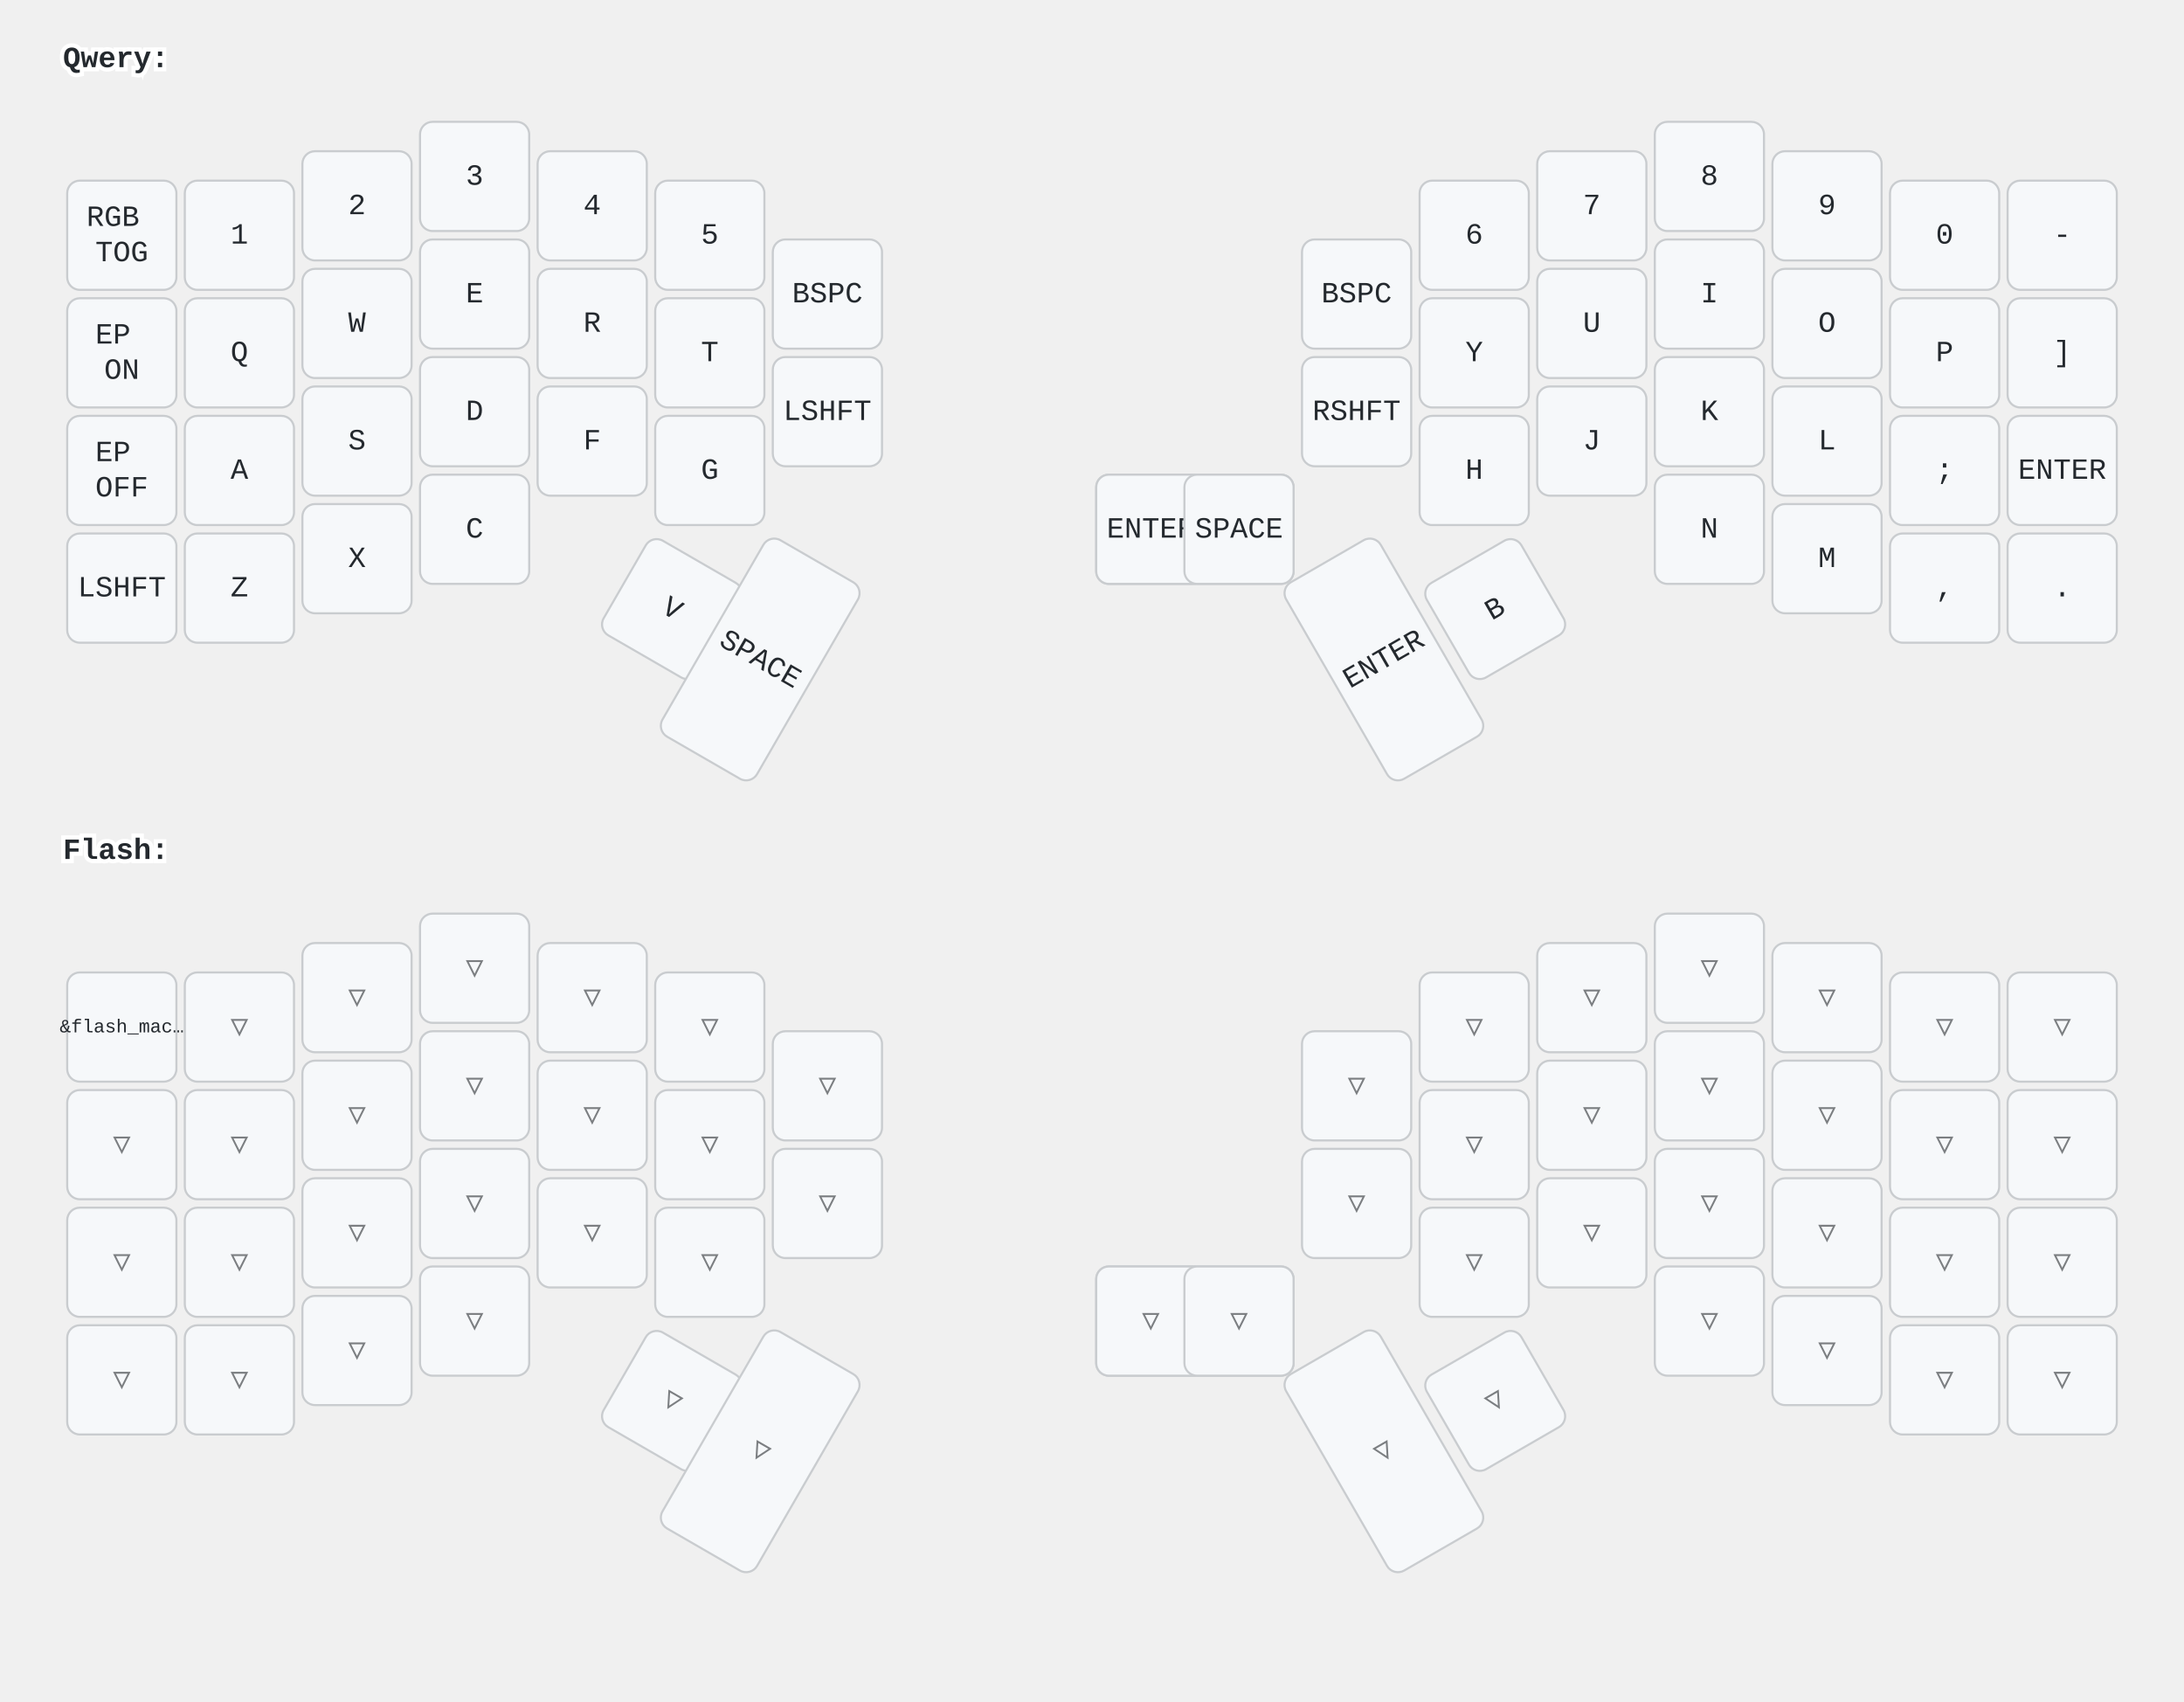
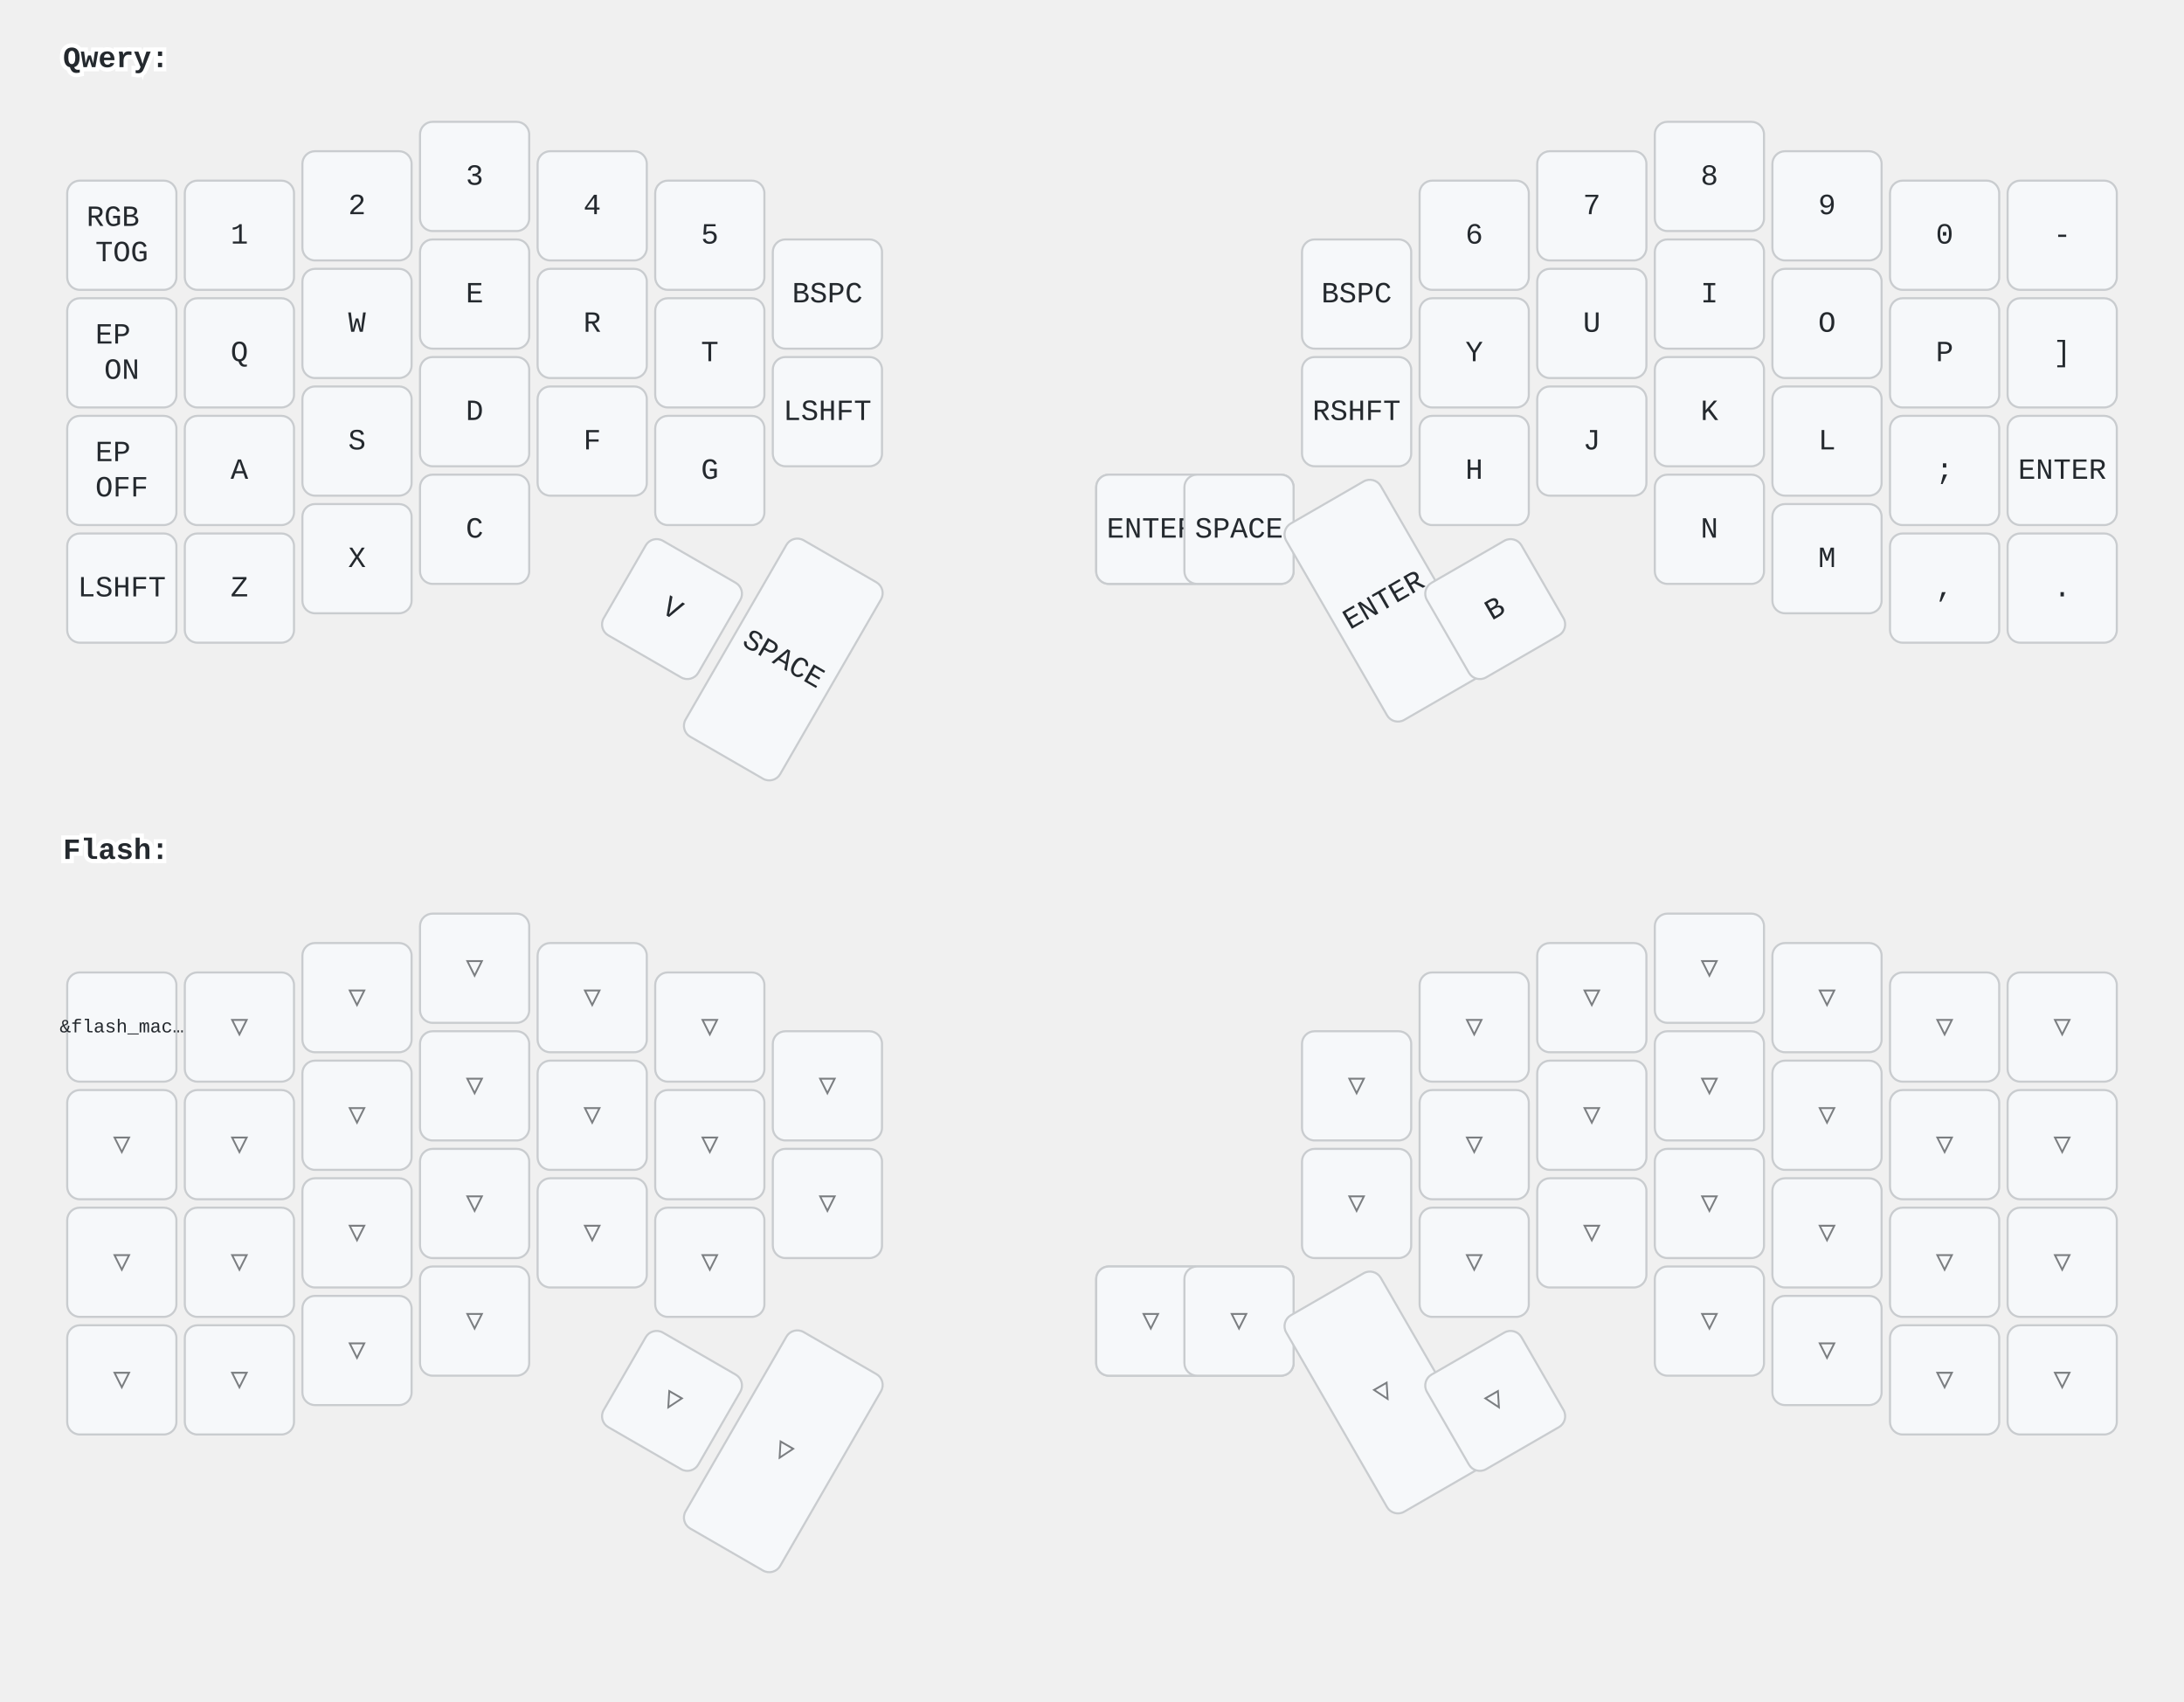
<svg xmlns="http://www.w3.org/2000/svg" width="1040" height="810" viewBox="0 0 1040 810" class="keymap">
  <style>/* inherit to force styles through use tags */
svg path {
    fill: inherit;
}

/* font and background color specifications */
svg.keymap {
    font-family: SFMono-Regular,Consolas,Liberation Mono,Menlo,monospace;
    font-size: 14px;
    font-kerning: normal;
    text-rendering: optimizeLegibility;
    fill: #24292e;
}

/* default key styling */
rect.key {
    fill: #f6f8fa;
}

rect.key, rect.combo {
    stroke: #c9cccf;
    stroke-width: 1;
}

/* default key side styling, only used is draw_key_sides is set */
rect.side {
    filter: brightness(90%);
}

/* color accent for combo boxes */
rect.combo, rect.combo-separate {
    fill: #cdf;
}

/* color accent for held keys */
rect.held, rect.combo.held {
    fill: #fdd;
}

/* color accent for ghost (optional) keys */
rect.ghost, rect.combo.ghost {
    stroke-dasharray: 4, 4;
    stroke-width: 2;
}

text {
    text-anchor: middle;
    dominant-baseline: middle;
}

/* styling for layer labels */
text.label {
    font-weight: bold;
    text-anchor: start;
    stroke: white;
    stroke-width: 4;
    paint-order: stroke;
}

/* styling for optional footer */
text.footer {
    text-anchor: end;
    dominant-baseline: auto;
    stroke: white;
    stroke-width: 4;
    paint-order: stroke;
}

/* styling for combo tap, and key hold/shifted label text */
text.combo, text.hold, text.shifted {
    font-size: 11px;
}

text.hold {
    text-anchor: middle;
    dominant-baseline: auto;
}

text.shifted {
    text-anchor: middle;
    dominant-baseline: hanging;
}

text.layer-activator {
    text-decoration: underline;
}

/* styling for hold/shifted label text in combo box */
text.combo.hold, text.combo.shifted {
    font-size: 8px;
}

/* lighter symbol for transparent keys */
text.trans {
    fill: #7b7e81;
}

/* styling for combo dendrons */
path.combo {
    stroke-width: 1;
    stroke: gray;
    fill: none;
}

/* Start Tabler Icons Cleanup */
/* cannot use height/width with glyphs */
.icon-tabler &gt; path {
    fill: inherit;
    stroke: inherit;
    stroke-width: 2;
}
/* hide tabler's default box */
.icon-tabler &gt; path[stroke="none"][fill="none"] {
    visibility: hidden;
}
/* End Tabler Icons Cleanup */
</style>
  <g transform="translate(30, 0)" class="layer-Qwery">
    <text x="0" y="28" class="label" id="Qwery">Qwery:</text>
    <g transform="translate(0, 56)">
      <g transform="translate(28, 56)" class="key keypos-0">
        <rect rx="6" ry="6" x="-26" y="-26" width="52" height="52" class="key" />
        <text x="0" y="0" class="key tap">
          <tspan x="0" dy="-0.6em">RGB</tspan>
          <tspan x="0" dy="1.2em">TOG</tspan>
        </text>
      </g>
      <g transform="translate(84, 56)" class="key keypos-1">
        <rect rx="6" ry="6" x="-26" y="-26" width="52" height="52" class="key" />
        <text x="0" y="0" class="key tap">1</text>
      </g>
      <g transform="translate(140, 42)" class="key keypos-2">
        <rect rx="6" ry="6" x="-26" y="-26" width="52" height="52" class="key" />
        <text x="0" y="0" class="key tap">2</text>
      </g>
      <g transform="translate(196, 28)" class="key keypos-3">
        <rect rx="6" ry="6" x="-26" y="-26" width="52" height="52" class="key" />
        <text x="0" y="0" class="key tap">3</text>
      </g>
      <g transform="translate(252, 42)" class="key keypos-4">
        <rect rx="6" ry="6" x="-26" y="-26" width="52" height="52" class="key" />
        <text x="0" y="0" class="key tap">4</text>
      </g>
      <g transform="translate(308, 56)" class="key keypos-5">
        <rect rx="6" ry="6" x="-26" y="-26" width="52" height="52" class="key" />
        <text x="0" y="0" class="key tap">5</text>
      </g>
      <g transform="translate(364, 84)" class="key keypos-6">
        <rect rx="6" ry="6" x="-26" y="-26" width="52" height="52" class="key" />
        <text x="0" y="0" class="key tap">BSPC</text>
      </g>
      <g transform="translate(616, 84)" class="key keypos-7">
        <rect rx="6" ry="6" x="-26" y="-26" width="52" height="52" class="key" />
        <text x="0" y="0" class="key tap">BSPC</text>
      </g>
      <g transform="translate(672, 56)" class="key keypos-8">
        <rect rx="6" ry="6" x="-26" y="-26" width="52" height="52" class="key" />
        <text x="0" y="0" class="key tap">6</text>
      </g>
      <g transform="translate(728, 42)" class="key keypos-9">
        <rect rx="6" ry="6" x="-26" y="-26" width="52" height="52" class="key" />
        <text x="0" y="0" class="key tap">7</text>
      </g>
      <g transform="translate(784, 28)" class="key keypos-10">
        <rect rx="6" ry="6" x="-26" y="-26" width="52" height="52" class="key" />
        <text x="0" y="0" class="key tap">8</text>
      </g>
      <g transform="translate(840, 42)" class="key keypos-11">
        <rect rx="6" ry="6" x="-26" y="-26" width="52" height="52" class="key" />
        <text x="0" y="0" class="key tap">9</text>
      </g>
      <g transform="translate(896, 56)" class="key keypos-12">
        <rect rx="6" ry="6" x="-26" y="-26" width="52" height="52" class="key" />
        <text x="0" y="0" class="key tap">0</text>
      </g>
      <g transform="translate(952, 56)" class="key keypos-13">
        <rect rx="6" ry="6" x="-26" y="-26" width="52" height="52" class="key" />
        <text x="0" y="0" class="key tap">-</text>
      </g>
      <g transform="translate(28, 112)" class="key keypos-14">
        <rect rx="6" ry="6" x="-26" y="-26" width="52" height="52" class="key" />
        <text x="0" y="0" class="key tap">
          <tspan x="0" dy="-0.6em">EP</tspan>
          <tspan x="0" dy="1.2em">ON</tspan>
        </text>
      </g>
      <g transform="translate(84, 112)" class="key keypos-15">
        <rect rx="6" ry="6" x="-26" y="-26" width="52" height="52" class="key" />
        <text x="0" y="0" class="key tap">Q</text>
      </g>
      <g transform="translate(140, 98)" class="key keypos-16">
        <rect rx="6" ry="6" x="-26" y="-26" width="52" height="52" class="key" />
        <text x="0" y="0" class="key tap">W</text>
      </g>
      <g transform="translate(196, 84)" class="key keypos-17">
        <rect rx="6" ry="6" x="-26" y="-26" width="52" height="52" class="key" />
        <text x="0" y="0" class="key tap">E</text>
      </g>
      <g transform="translate(252, 98)" class="key keypos-18">
        <rect rx="6" ry="6" x="-26" y="-26" width="52" height="52" class="key" />
        <text x="0" y="0" class="key tap">R</text>
      </g>
      <g transform="translate(308, 112)" class="key keypos-19">
        <rect rx="6" ry="6" x="-26" y="-26" width="52" height="52" class="key" />
        <text x="0" y="0" class="key tap">T</text>
      </g>
      <g transform="translate(364, 140)" class="key keypos-20">
        <rect rx="6" ry="6" x="-26" y="-26" width="52" height="52" class="key" />
        <text x="0" y="0" class="key tap">LSHFT</text>
      </g>
      <g transform="translate(616, 140)" class="key keypos-21">
        <rect rx="6" ry="6" x="-26" y="-26" width="52" height="52" class="key" />
        <text x="0" y="0" class="key tap">RSHFT</text>
      </g>
      <g transform="translate(672, 112)" class="key keypos-22">
        <rect rx="6" ry="6" x="-26" y="-26" width="52" height="52" class="key" />
        <text x="0" y="0" class="key tap">Y</text>
      </g>
      <g transform="translate(728, 98)" class="key keypos-23">
        <rect rx="6" ry="6" x="-26" y="-26" width="52" height="52" class="key" />
        <text x="0" y="0" class="key tap">U</text>
      </g>
      <g transform="translate(784, 84)" class="key keypos-24">
        <rect rx="6" ry="6" x="-26" y="-26" width="52" height="52" class="key" />
        <text x="0" y="0" class="key tap">I</text>
      </g>
      <g transform="translate(840, 98)" class="key keypos-25">
        <rect rx="6" ry="6" x="-26" y="-26" width="52" height="52" class="key" />
        <text x="0" y="0" class="key tap">O</text>
      </g>
      <g transform="translate(896, 112)" class="key keypos-26">
        <rect rx="6" ry="6" x="-26" y="-26" width="52" height="52" class="key" />
        <text x="0" y="0" class="key tap">P</text>
      </g>
      <g transform="translate(952, 112)" class="key keypos-27">
        <rect rx="6" ry="6" x="-26" y="-26" width="52" height="52" class="key" />
        <text x="0" y="0" class="key tap">]</text>
      </g>
      <g transform="translate(28, 168)" class="key keypos-28">
        <rect rx="6" ry="6" x="-26" y="-26" width="52" height="52" class="key" />
        <text x="0" y="0" class="key tap">
          <tspan x="0" dy="-0.6em">EP</tspan>
          <tspan x="0" dy="1.2em">OFF</tspan>
        </text>
      </g>
      <g transform="translate(84, 168)" class="key keypos-29">
        <rect rx="6" ry="6" x="-26" y="-26" width="52" height="52" class="key" />
        <text x="0" y="0" class="key tap">A</text>
      </g>
      <g transform="translate(140, 154)" class="key keypos-30">
        <rect rx="6" ry="6" x="-26" y="-26" width="52" height="52" class="key" />
        <text x="0" y="0" class="key tap">S</text>
      </g>
      <g transform="translate(196, 140)" class="key keypos-31">
        <rect rx="6" ry="6" x="-26" y="-26" width="52" height="52" class="key" />
        <text x="0" y="0" class="key tap">D</text>
      </g>
      <g transform="translate(252, 154)" class="key keypos-32">
        <rect rx="6" ry="6" x="-26" y="-26" width="52" height="52" class="key" />
        <text x="0" y="0" class="key tap">F</text>
      </g>
      <g transform="translate(308, 168)" class="key keypos-33">
        <rect rx="6" ry="6" x="-26" y="-26" width="52" height="52" class="key" />
        <text x="0" y="0" class="key tap">G</text>
      </g>
      <g transform="translate(518, 196)" class="key keypos-34">
        <rect rx="6" ry="6" x="-26" y="-26" width="52" height="52" class="key" />
        <text x="0" y="0" class="key tap">TAB</text>
      </g>
      <g transform="translate(560, 196)" class="key keypos-35">
        <rect rx="6" ry="6" x="-26" y="-26" width="52" height="52" class="key" />
        <text x="0" y="0" class="key tap">TAB</text>
      </g>
      <g transform="translate(672, 168)" class="key keypos-36">
        <rect rx="6" ry="6" x="-26" y="-26" width="52" height="52" class="key" />
        <text x="0" y="0" class="key tap">H</text>
      </g>
      <g transform="translate(728, 154)" class="key keypos-37">
        <rect rx="6" ry="6" x="-26" y="-26" width="52" height="52" class="key" />
        <text x="0" y="0" class="key tap">J</text>
      </g>
      <g transform="translate(784, 140)" class="key keypos-38">
        <rect rx="6" ry="6" x="-26" y="-26" width="52" height="52" class="key" />
        <text x="0" y="0" class="key tap">K</text>
      </g>
      <g transform="translate(840, 154)" class="key keypos-39">
        <rect rx="6" ry="6" x="-26" y="-26" width="52" height="52" class="key" />
        <text x="0" y="0" class="key tap">L</text>
      </g>
      <g transform="translate(896, 168)" class="key keypos-40">
        <rect rx="6" ry="6" x="-26" y="-26" width="52" height="52" class="key" />
        <text x="0" y="0" class="key tap">;</text>
      </g>
      <g transform="translate(952, 168)" class="key keypos-41">
        <rect rx="6" ry="6" x="-26" y="-26" width="52" height="52" class="key" />
        <text x="0" y="0" class="key tap">ENTER</text>
      </g>
      <g transform="translate(28, 224)" class="key keypos-42">
        <rect rx="6" ry="6" x="-26" y="-26" width="52" height="52" class="key" />
        <text x="0" y="0" class="key tap">LSHFT</text>
      </g>
      <g transform="translate(84, 224)" class="key keypos-43">
        <rect rx="6" ry="6" x="-26" y="-26" width="52" height="52" class="key" />
        <text x="0" y="0" class="key tap">Z</text>
      </g>
      <g transform="translate(140, 210)" class="key keypos-44">
        <rect rx="6" ry="6" x="-26" y="-26" width="52" height="52" class="key" />
        <text x="0" y="0" class="key tap">X</text>
      </g>
      <g transform="translate(196, 196)" class="key keypos-45">
        <rect rx="6" ry="6" x="-26" y="-26" width="52" height="52" class="key" />
        <text x="0" y="0" class="key tap">C</text>
      </g>
      <g transform="translate(290, 234) rotate(30.0)" class="key keypos-46">
        <rect rx="6" ry="6" x="-26" y="-26" width="52" height="52" class="key" />
        <text x="0" y="0" class="key tap">V</text>
      </g>
-       <g transform="translate(332, 258) rotate(30.0)" class="key keypos-47">
+       <g transform="translate(343, 258) rotate(30.0)" class="key keypos-47">
        <rect rx="6" ry="6" x="-26" y="-54" width="52" height="108" class="key" />
        <text x="0" y="0" class="key tap">SPACE</text>
      </g>
      <g transform="translate(518, 196)" class="key keypos-48">
        <rect rx="6" ry="6" x="-26" y="-26" width="52" height="52" class="key" />
        <text x="0" y="0" class="key tap">ENTER</text>
      </g>
      <g transform="translate(560, 196)" class="key keypos-49">
        <rect rx="6" ry="6" x="-26" y="-26" width="52" height="52" class="key" />
        <text x="0" y="0" class="key tap">SPACE</text>
      </g>
-       <g transform="translate(629, 258) rotate(-30.0)" class="key keypos-50">
+       <g transform="translate(629, 230) rotate(-30.0)" class="key keypos-50">
        <rect rx="6" ry="6" x="-26" y="-54" width="52" height="108" class="key" />
        <text x="0" y="0" class="key tap">ENTER</text>
      </g>
      <g transform="translate(682, 234) rotate(-30.0)" class="key keypos-51">
        <rect rx="6" ry="6" x="-26" y="-26" width="52" height="52" class="key" />
        <text x="0" y="0" class="key tap">B</text>
      </g>
      <g transform="translate(784, 196)" class="key keypos-52">
        <rect rx="6" ry="6" x="-26" y="-26" width="52" height="52" class="key" />
        <text x="0" y="0" class="key tap">N</text>
      </g>
      <g transform="translate(840, 210)" class="key keypos-53">
        <rect rx="6" ry="6" x="-26" y="-26" width="52" height="52" class="key" />
        <text x="0" y="0" class="key tap">M</text>
      </g>
      <g transform="translate(896, 224)" class="key keypos-54">
        <rect rx="6" ry="6" x="-26" y="-26" width="52" height="52" class="key" />
        <text x="0" y="0" class="key tap">,</text>
      </g>
      <g transform="translate(952, 224)" class="key keypos-55">
        <rect rx="6" ry="6" x="-26" y="-26" width="52" height="52" class="key" />
        <text x="0" y="0" class="key tap">.</text>
      </g>
    </g>
  </g>
  <g transform="translate(30, 377)" class="layer-Flash">
    <text x="0" y="28" class="label" id="Flash">Flash:</text>
    <g transform="translate(0, 56)">
      <g transform="translate(28, 56)" class="key keypos-0">
        <rect rx="6" ry="6" x="-26" y="-26" width="52" height="52" class="key" />
        <text x="0" y="0" class="key tap">
          <tspan style="font-size: 64%">&amp;flash_mac…</tspan>
        </text>
      </g>
      <g transform="translate(84, 56)" class="key trans keypos-1">
        <rect rx="6" ry="6" x="-26" y="-26" width="52" height="52" class="key trans" />
        <text x="0" y="0" class="key trans tap">▽</text>
      </g>
      <g transform="translate(140, 42)" class="key trans keypos-2">
        <rect rx="6" ry="6" x="-26" y="-26" width="52" height="52" class="key trans" />
        <text x="0" y="0" class="key trans tap">▽</text>
      </g>
      <g transform="translate(196, 28)" class="key trans keypos-3">
        <rect rx="6" ry="6" x="-26" y="-26" width="52" height="52" class="key trans" />
        <text x="0" y="0" class="key trans tap">▽</text>
      </g>
      <g transform="translate(252, 42)" class="key trans keypos-4">
        <rect rx="6" ry="6" x="-26" y="-26" width="52" height="52" class="key trans" />
        <text x="0" y="0" class="key trans tap">▽</text>
      </g>
      <g transform="translate(308, 56)" class="key trans keypos-5">
        <rect rx="6" ry="6" x="-26" y="-26" width="52" height="52" class="key trans" />
        <text x="0" y="0" class="key trans tap">▽</text>
      </g>
      <g transform="translate(364, 84)" class="key trans keypos-6">
        <rect rx="6" ry="6" x="-26" y="-26" width="52" height="52" class="key trans" />
        <text x="0" y="0" class="key trans tap">▽</text>
      </g>
      <g transform="translate(616, 84)" class="key trans keypos-7">
        <rect rx="6" ry="6" x="-26" y="-26" width="52" height="52" class="key trans" />
        <text x="0" y="0" class="key trans tap">▽</text>
      </g>
      <g transform="translate(672, 56)" class="key trans keypos-8">
        <rect rx="6" ry="6" x="-26" y="-26" width="52" height="52" class="key trans" />
        <text x="0" y="0" class="key trans tap">▽</text>
      </g>
      <g transform="translate(728, 42)" class="key trans keypos-9">
        <rect rx="6" ry="6" x="-26" y="-26" width="52" height="52" class="key trans" />
        <text x="0" y="0" class="key trans tap">▽</text>
      </g>
      <g transform="translate(784, 28)" class="key trans keypos-10">
        <rect rx="6" ry="6" x="-26" y="-26" width="52" height="52" class="key trans" />
        <text x="0" y="0" class="key trans tap">▽</text>
      </g>
      <g transform="translate(840, 42)" class="key trans keypos-11">
        <rect rx="6" ry="6" x="-26" y="-26" width="52" height="52" class="key trans" />
        <text x="0" y="0" class="key trans tap">▽</text>
      </g>
      <g transform="translate(896, 56)" class="key trans keypos-12">
        <rect rx="6" ry="6" x="-26" y="-26" width="52" height="52" class="key trans" />
        <text x="0" y="0" class="key trans tap">▽</text>
      </g>
      <g transform="translate(952, 56)" class="key trans keypos-13">
        <rect rx="6" ry="6" x="-26" y="-26" width="52" height="52" class="key trans" />
        <text x="0" y="0" class="key trans tap">▽</text>
      </g>
      <g transform="translate(28, 112)" class="key trans keypos-14">
        <rect rx="6" ry="6" x="-26" y="-26" width="52" height="52" class="key trans" />
        <text x="0" y="0" class="key trans tap">▽</text>
      </g>
      <g transform="translate(84, 112)" class="key trans keypos-15">
        <rect rx="6" ry="6" x="-26" y="-26" width="52" height="52" class="key trans" />
        <text x="0" y="0" class="key trans tap">▽</text>
      </g>
      <g transform="translate(140, 98)" class="key trans keypos-16">
        <rect rx="6" ry="6" x="-26" y="-26" width="52" height="52" class="key trans" />
        <text x="0" y="0" class="key trans tap">▽</text>
      </g>
      <g transform="translate(196, 84)" class="key trans keypos-17">
        <rect rx="6" ry="6" x="-26" y="-26" width="52" height="52" class="key trans" />
        <text x="0" y="0" class="key trans tap">▽</text>
      </g>
      <g transform="translate(252, 98)" class="key trans keypos-18">
        <rect rx="6" ry="6" x="-26" y="-26" width="52" height="52" class="key trans" />
        <text x="0" y="0" class="key trans tap">▽</text>
      </g>
      <g transform="translate(308, 112)" class="key trans keypos-19">
        <rect rx="6" ry="6" x="-26" y="-26" width="52" height="52" class="key trans" />
        <text x="0" y="0" class="key trans tap">▽</text>
      </g>
      <g transform="translate(364, 140)" class="key trans keypos-20">
        <rect rx="6" ry="6" x="-26" y="-26" width="52" height="52" class="key trans" />
        <text x="0" y="0" class="key trans tap">▽</text>
      </g>
      <g transform="translate(616, 140)" class="key trans keypos-21">
        <rect rx="6" ry="6" x="-26" y="-26" width="52" height="52" class="key trans" />
        <text x="0" y="0" class="key trans tap">▽</text>
      </g>
      <g transform="translate(672, 112)" class="key trans keypos-22">
        <rect rx="6" ry="6" x="-26" y="-26" width="52" height="52" class="key trans" />
        <text x="0" y="0" class="key trans tap">▽</text>
      </g>
      <g transform="translate(728, 98)" class="key trans keypos-23">
        <rect rx="6" ry="6" x="-26" y="-26" width="52" height="52" class="key trans" />
        <text x="0" y="0" class="key trans tap">▽</text>
      </g>
      <g transform="translate(784, 84)" class="key trans keypos-24">
        <rect rx="6" ry="6" x="-26" y="-26" width="52" height="52" class="key trans" />
        <text x="0" y="0" class="key trans tap">▽</text>
      </g>
      <g transform="translate(840, 98)" class="key trans keypos-25">
        <rect rx="6" ry="6" x="-26" y="-26" width="52" height="52" class="key trans" />
        <text x="0" y="0" class="key trans tap">▽</text>
      </g>
      <g transform="translate(896, 112)" class="key trans keypos-26">
        <rect rx="6" ry="6" x="-26" y="-26" width="52" height="52" class="key trans" />
        <text x="0" y="0" class="key trans tap">▽</text>
      </g>
      <g transform="translate(952, 112)" class="key trans keypos-27">
        <rect rx="6" ry="6" x="-26" y="-26" width="52" height="52" class="key trans" />
        <text x="0" y="0" class="key trans tap">▽</text>
      </g>
      <g transform="translate(28, 168)" class="key trans keypos-28">
        <rect rx="6" ry="6" x="-26" y="-26" width="52" height="52" class="key trans" />
        <text x="0" y="0" class="key trans tap">▽</text>
      </g>
      <g transform="translate(84, 168)" class="key trans keypos-29">
        <rect rx="6" ry="6" x="-26" y="-26" width="52" height="52" class="key trans" />
        <text x="0" y="0" class="key trans tap">▽</text>
      </g>
      <g transform="translate(140, 154)" class="key trans keypos-30">
        <rect rx="6" ry="6" x="-26" y="-26" width="52" height="52" class="key trans" />
        <text x="0" y="0" class="key trans tap">▽</text>
      </g>
      <g transform="translate(196, 140)" class="key trans keypos-31">
        <rect rx="6" ry="6" x="-26" y="-26" width="52" height="52" class="key trans" />
        <text x="0" y="0" class="key trans tap">▽</text>
      </g>
      <g transform="translate(252, 154)" class="key trans keypos-32">
        <rect rx="6" ry="6" x="-26" y="-26" width="52" height="52" class="key trans" />
        <text x="0" y="0" class="key trans tap">▽</text>
      </g>
      <g transform="translate(308, 168)" class="key trans keypos-33">
        <rect rx="6" ry="6" x="-26" y="-26" width="52" height="52" class="key trans" />
        <text x="0" y="0" class="key trans tap">▽</text>
      </g>
      <g transform="translate(518, 196)" class="key trans keypos-34">
        <rect rx="6" ry="6" x="-26" y="-26" width="52" height="52" class="key trans" />
        <text x="0" y="0" class="key trans tap">▽</text>
      </g>
      <g transform="translate(560, 196)" class="key trans keypos-35">
        <rect rx="6" ry="6" x="-26" y="-26" width="52" height="52" class="key trans" />
        <text x="0" y="0" class="key trans tap">▽</text>
      </g>
      <g transform="translate(672, 168)" class="key trans keypos-36">
        <rect rx="6" ry="6" x="-26" y="-26" width="52" height="52" class="key trans" />
        <text x="0" y="0" class="key trans tap">▽</text>
      </g>
      <g transform="translate(728, 154)" class="key trans keypos-37">
        <rect rx="6" ry="6" x="-26" y="-26" width="52" height="52" class="key trans" />
        <text x="0" y="0" class="key trans tap">▽</text>
      </g>
      <g transform="translate(784, 140)" class="key trans keypos-38">
        <rect rx="6" ry="6" x="-26" y="-26" width="52" height="52" class="key trans" />
        <text x="0" y="0" class="key trans tap">▽</text>
      </g>
      <g transform="translate(840, 154)" class="key trans keypos-39">
        <rect rx="6" ry="6" x="-26" y="-26" width="52" height="52" class="key trans" />
        <text x="0" y="0" class="key trans tap">▽</text>
      </g>
      <g transform="translate(896, 168)" class="key trans keypos-40">
        <rect rx="6" ry="6" x="-26" y="-26" width="52" height="52" class="key trans" />
        <text x="0" y="0" class="key trans tap">▽</text>
      </g>
      <g transform="translate(952, 168)" class="key trans keypos-41">
        <rect rx="6" ry="6" x="-26" y="-26" width="52" height="52" class="key trans" />
        <text x="0" y="0" class="key trans tap">▽</text>
      </g>
      <g transform="translate(28, 224)" class="key trans keypos-42">
        <rect rx="6" ry="6" x="-26" y="-26" width="52" height="52" class="key trans" />
        <text x="0" y="0" class="key trans tap">▽</text>
      </g>
      <g transform="translate(84, 224)" class="key trans keypos-43">
        <rect rx="6" ry="6" x="-26" y="-26" width="52" height="52" class="key trans" />
        <text x="0" y="0" class="key trans tap">▽</text>
      </g>
      <g transform="translate(140, 210)" class="key trans keypos-44">
        <rect rx="6" ry="6" x="-26" y="-26" width="52" height="52" class="key trans" />
        <text x="0" y="0" class="key trans tap">▽</text>
      </g>
      <g transform="translate(196, 196)" class="key trans keypos-45">
        <rect rx="6" ry="6" x="-26" y="-26" width="52" height="52" class="key trans" />
        <text x="0" y="0" class="key trans tap">▽</text>
      </g>
      <g transform="translate(290, 234) rotate(30.0)" class="key trans keypos-46">
        <rect rx="6" ry="6" x="-26" y="-26" width="52" height="52" class="key trans" />
        <text x="0" y="0" class="key trans tap">▽</text>
      </g>
-       <g transform="translate(332, 258) rotate(30.0)" class="key trans keypos-47">
+       <g transform="translate(343, 258) rotate(30.0)" class="key trans keypos-47">
        <rect rx="6" ry="6" x="-26" y="-54" width="52" height="108" class="key trans" />
        <text x="0" y="0" class="key trans tap">▽</text>
      </g>
      <g transform="translate(518, 196)" class="key trans keypos-48">
        <rect rx="6" ry="6" x="-26" y="-26" width="52" height="52" class="key trans" />
        <text x="0" y="0" class="key trans tap">▽</text>
      </g>
      <g transform="translate(560, 196)" class="key trans keypos-49">
        <rect rx="6" ry="6" x="-26" y="-26" width="52" height="52" class="key trans" />
        <text x="0" y="0" class="key trans tap">▽</text>
      </g>
-       <g transform="translate(629, 258) rotate(-30.0)" class="key trans keypos-50">
+       <g transform="translate(629, 230) rotate(-30.0)" class="key trans keypos-50">
        <rect rx="6" ry="6" x="-26" y="-54" width="52" height="108" class="key trans" />
        <text x="0" y="0" class="key trans tap">▽</text>
      </g>
      <g transform="translate(682, 234) rotate(-30.0)" class="key trans keypos-51">
        <rect rx="6" ry="6" x="-26" y="-26" width="52" height="52" class="key trans" />
        <text x="0" y="0" class="key trans tap">▽</text>
      </g>
      <g transform="translate(784, 196)" class="key trans keypos-52">
        <rect rx="6" ry="6" x="-26" y="-26" width="52" height="52" class="key trans" />
        <text x="0" y="0" class="key trans tap">▽</text>
      </g>
      <g transform="translate(840, 210)" class="key trans keypos-53">
        <rect rx="6" ry="6" x="-26" y="-26" width="52" height="52" class="key trans" />
        <text x="0" y="0" class="key trans tap">▽</text>
      </g>
      <g transform="translate(896, 224)" class="key trans keypos-54">
        <rect rx="6" ry="6" x="-26" y="-26" width="52" height="52" class="key trans" />
        <text x="0" y="0" class="key trans tap">▽</text>
      </g>
      <g transform="translate(952, 224)" class="key trans keypos-55">
        <rect rx="6" ry="6" x="-26" y="-26" width="52" height="52" class="key trans" />
        <text x="0" y="0" class="key trans tap">▽</text>
      </g>
    </g>
  </g>
</svg>
